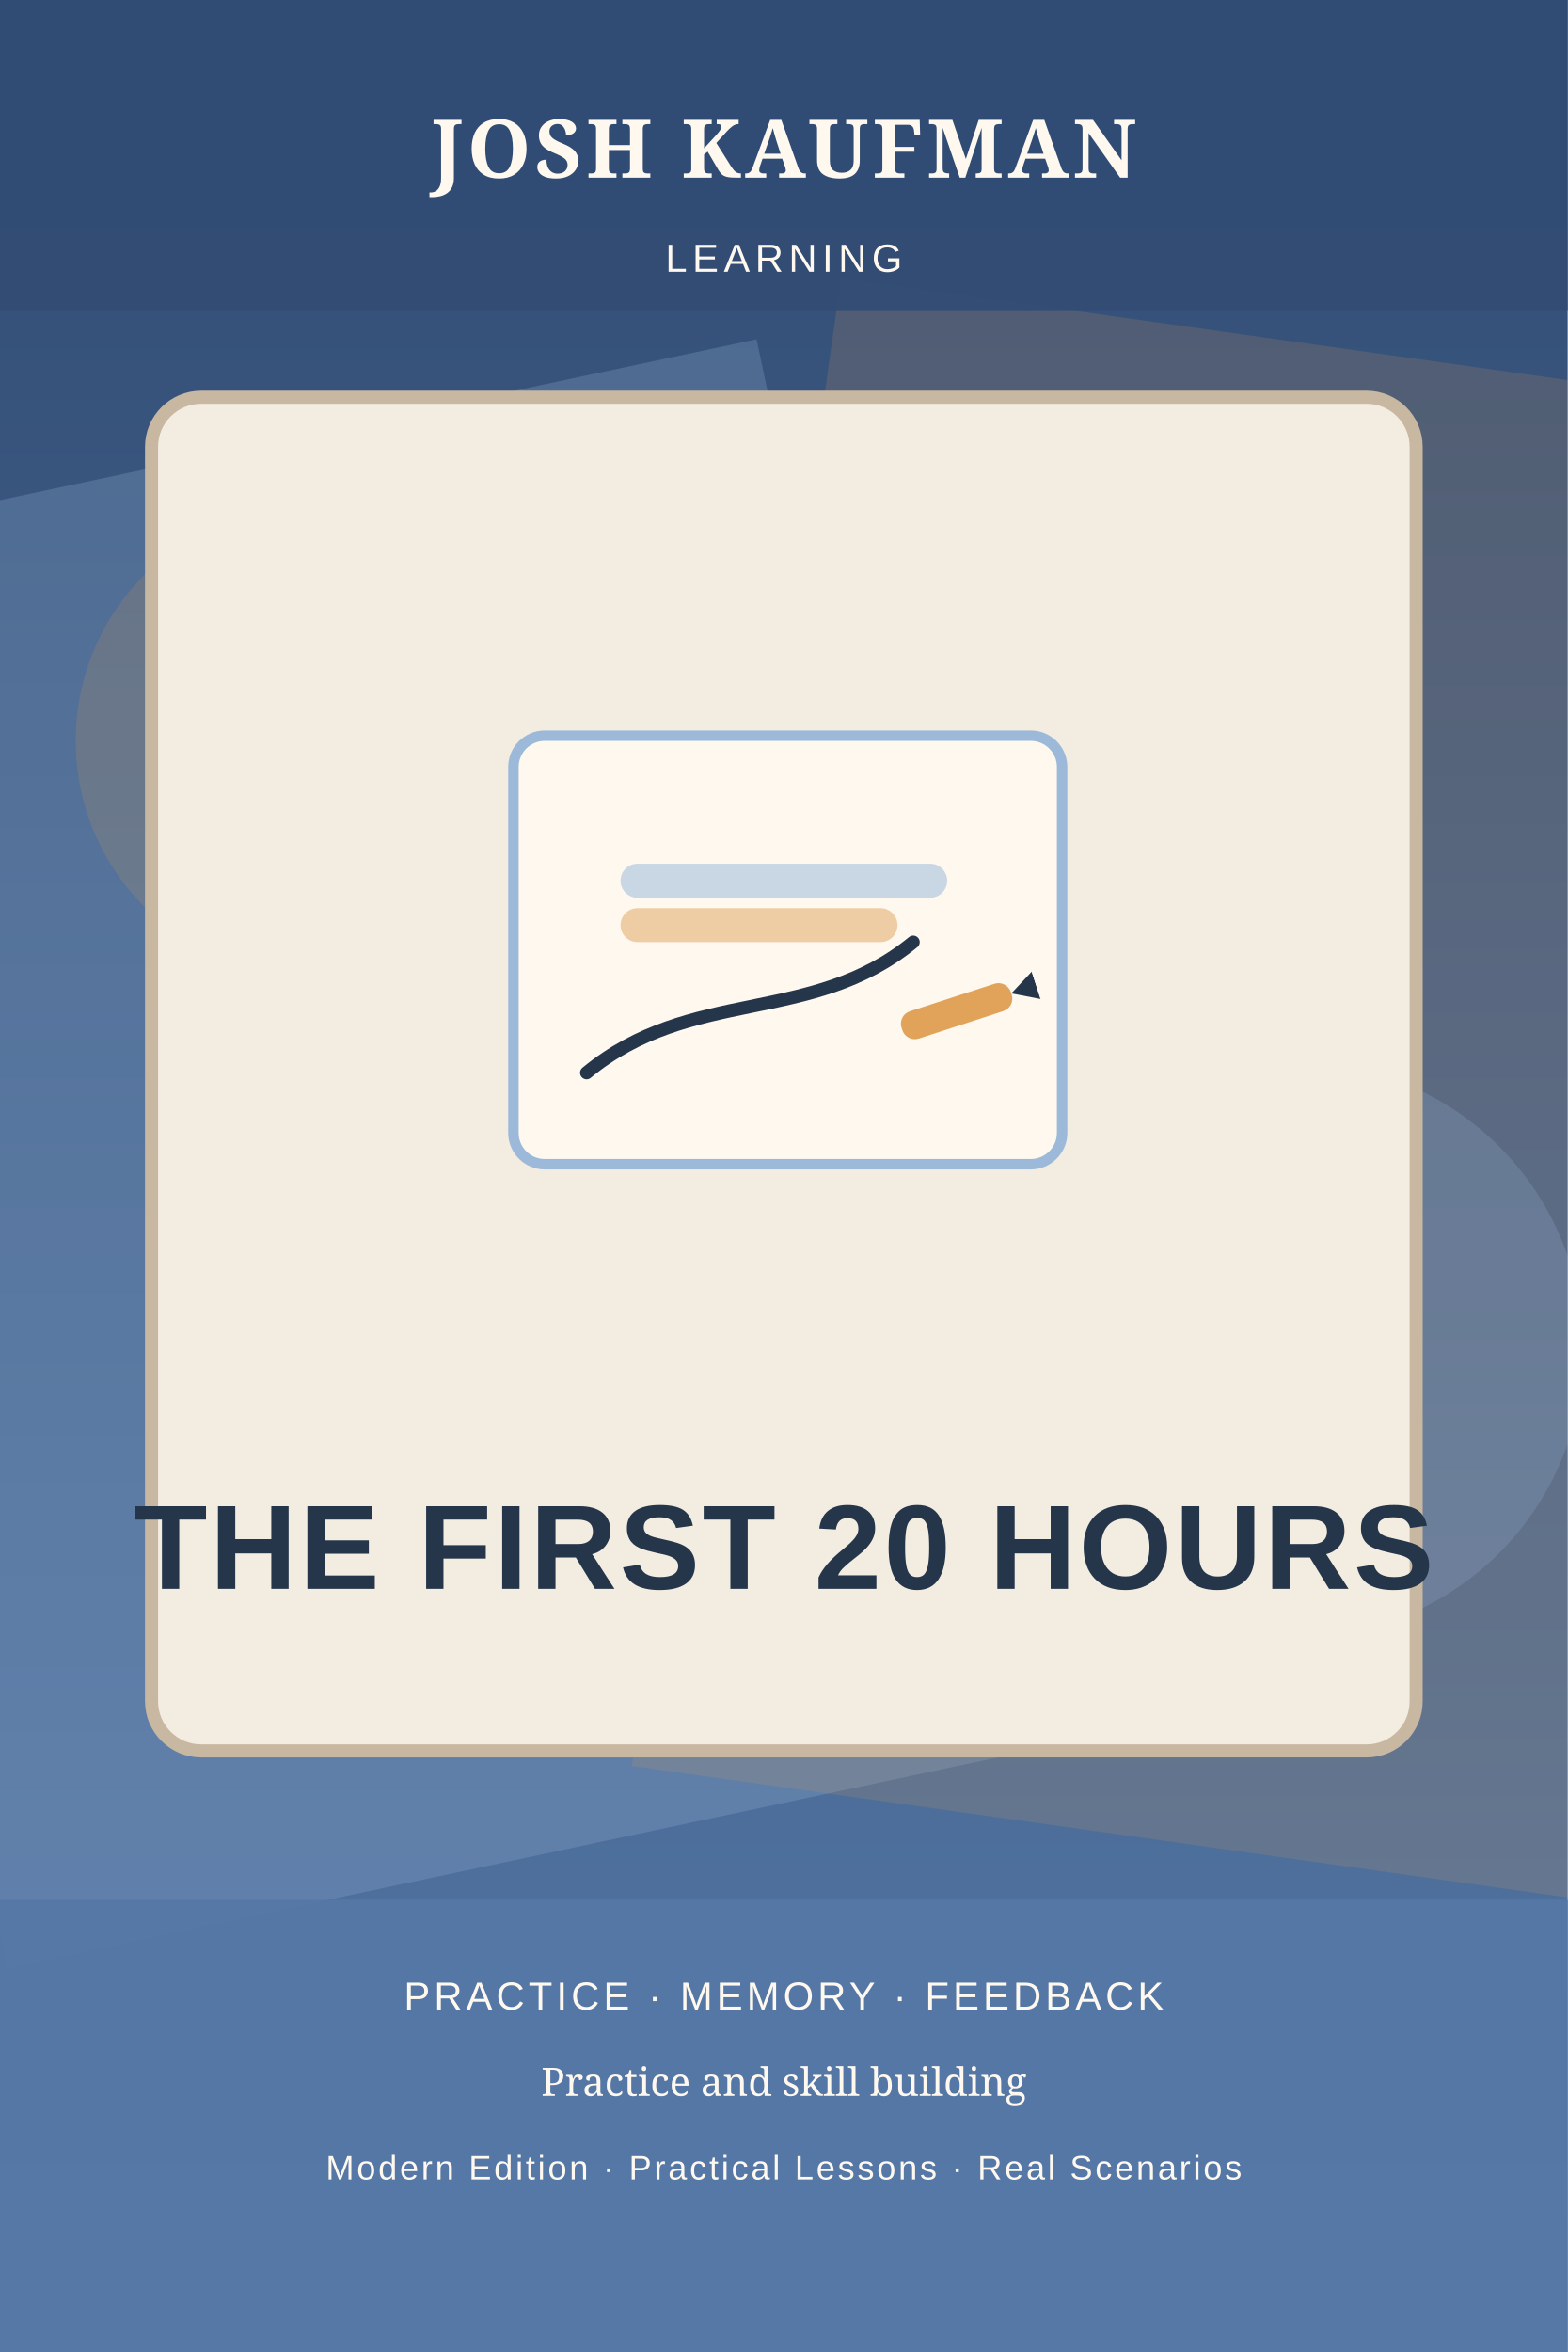
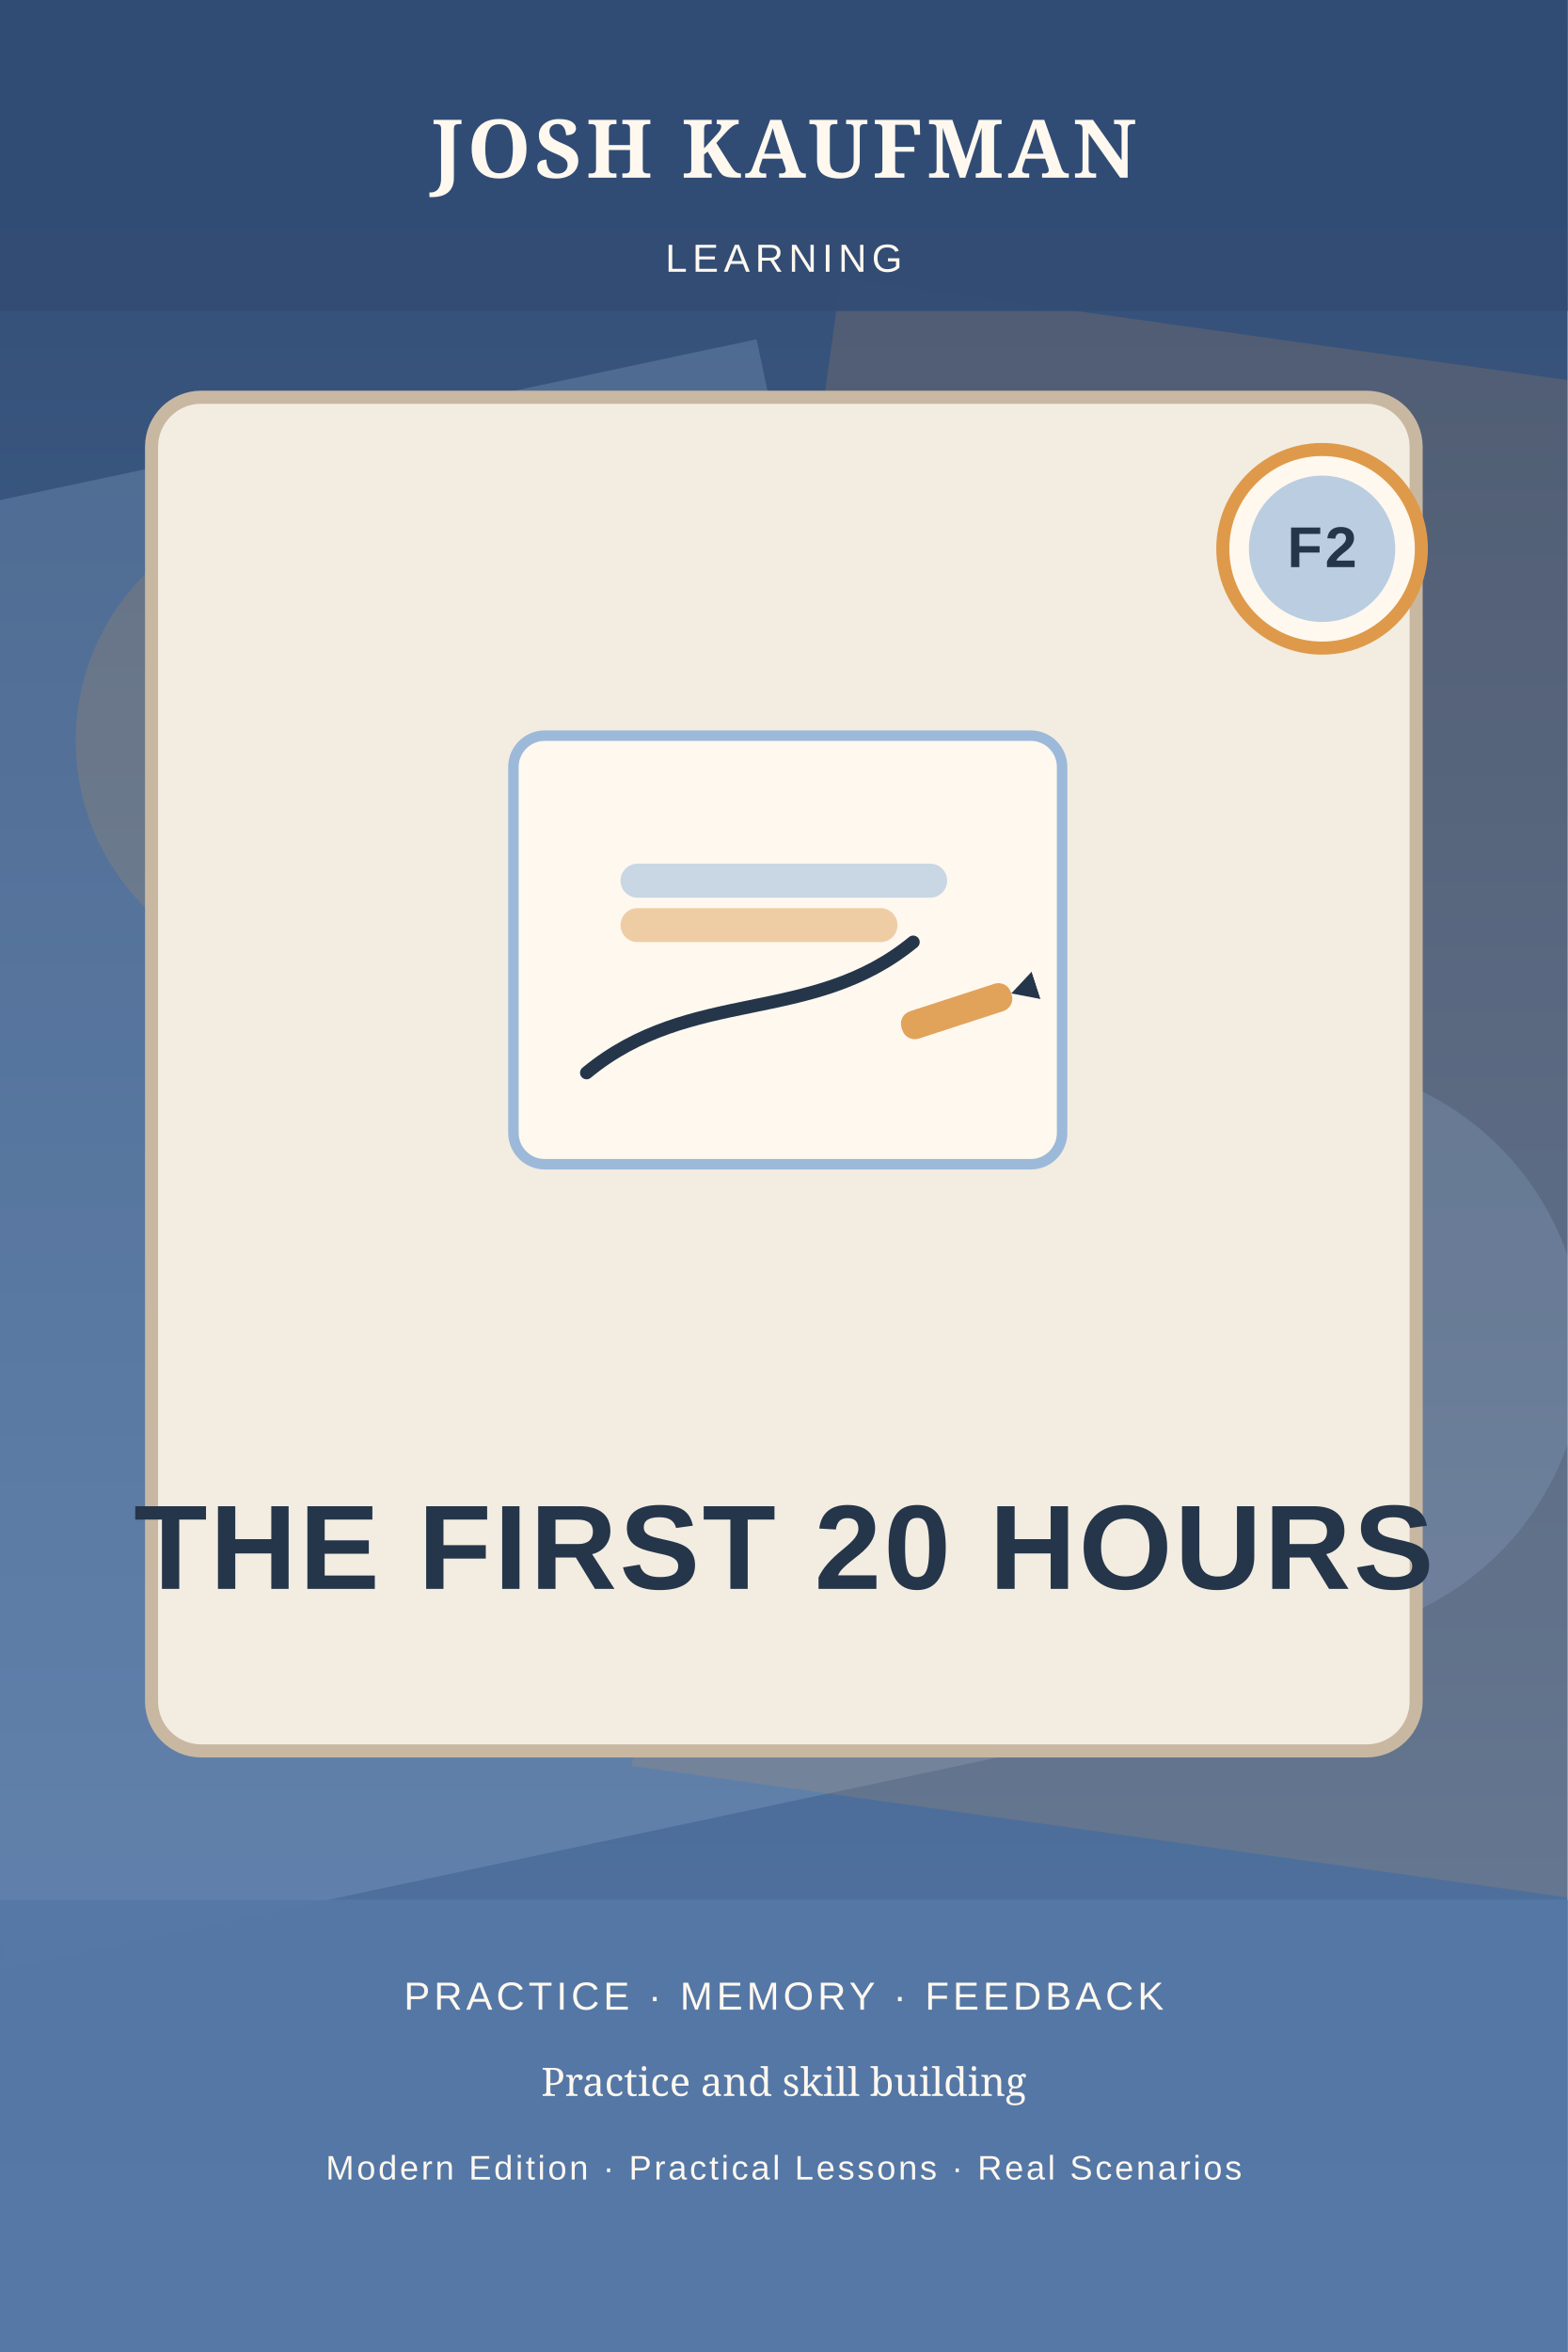
<svg xmlns="http://www.w3.org/2000/svg" width="1200" height="1800" viewBox="0 0 1200 1800" fill="none" role="img" aria-labelledby="title desc">
  <defs>
    <linearGradient id="g1401189458" x1="0" y1="0" x2="0" y2="1800" gradientUnits="userSpaceOnUse">
      <stop offset="0%" stop-color="#314C74" />
      <stop offset="100%" stop-color="#5578A6" />
    </linearGradient>
  </defs>
  <rect width="1200" height="1800" fill="url(#g1401189458)" />
  <rect x="-120" y="310" width="820" height="1100" transform="rotate(-12 400 860)" fill="#9CB9DA" opacity="0.24" />
  <rect x="560" y="260" width="760" height="1150" transform="rotate(8 940 835)" fill="#DE9A4A" opacity="0.16" />
  <circle cx="238" cy="567" r="180" fill="#DE9A4A" opacity="0.17" />
  <circle cx="992" cy="1033" r="220" fill="#9CB9DA" opacity="0.2" />
  <rect x="116" y="304" width="968" height="1036" rx="38" fill="#F3ECE1" stroke="#C8B8A2" stroke-width="10" />
  <g transform="translate(393 563)">
    <rect x="0" y="0" width="420" height="328" rx="24" fill="#FEF8EF" stroke="#9CB9DA" stroke-width="8" />
    <path d="M56 258 C136 192 228 222 306 158" stroke="#25364A" stroke-width="10" stroke-linecap="round" />
    <rect x="82" y="98" width="250" height="26" rx="13" fill="#9CB9DA" opacity="0.55" />
    <rect x="82" y="132" width="212" height="26" rx="13" fill="#DE9A4A" opacity="0.45" />
    <g transform="translate(294 214) rotate(-18)">
      <rect x="0" y="0" width="88" height="22" rx="10" fill="#DE9A4A" opacity="0.9" />
      <polygon points="88,11 108,0 108,22" fill="#25364A" />
      <polygon points="108,0 118,11 108,22" fill="#FEF8EF" />
    </g>
  </g>
+   <g transform="translate(928 336)">
+     <circle cx="84" cy="84" r="76" fill="#FEF8EF" stroke="#DE9A4A" stroke-width="10" />
+     <circle cx="84" cy="84" r="56" fill="#9CB9DA" opacity="0.68" />
+     <text x="84" y="98" text-anchor="middle" fill="#25364A" font-family="'Trebuchet MS', Arial, sans-serif" font-size="44" font-weight="700" letter-spacing="2">F2</text>
+   </g>
  <rect x="0" y="0" width="1200" height="238" fill="#314C74" opacity="0.93" />
  <rect x="0" y="1454" width="1200" height="346" fill="#5578A6" opacity="0.95" />
  <text x="600" y="136" text-anchor="middle" fill="#FEF8EF" font-family="Georgia, serif" font-size="62" font-weight="700" letter-spacing="3">JOSH KAUFMAN</text>
  <text x="600" y="208" text-anchor="middle" fill="#FEF8EF" font-family="'Trebuchet MS', Arial, sans-serif" font-size="30" letter-spacing="4">LEARNING</text>
  <text x="600" y="1216" text-anchor="middle" fill="#25364A" font-family="'Trebuchet MS', Arial, sans-serif" font-size="92" font-weight="700" letter-spacing="2">THE FIRST 20 HOURS</text>
  <text x="600" y="1538" text-anchor="middle" fill="#FEF8EF" font-family="'Trebuchet MS', Arial, sans-serif" font-size="30" letter-spacing="3">PRACTICE  ·  MEMORY  ·  FEEDBACK</text>
  <text x="600" y="1604" text-anchor="middle" fill="#FEF8EF" font-family="Georgia, serif" font-size="30">Practice and skill building</text>
  <text x="600" y="1668" text-anchor="middle" fill="#FEF8EF" font-family="'Trebuchet MS', Arial, sans-serif" font-size="26" letter-spacing="2">Modern Edition · Practical Lessons · Real Scenarios</text>
</svg>
